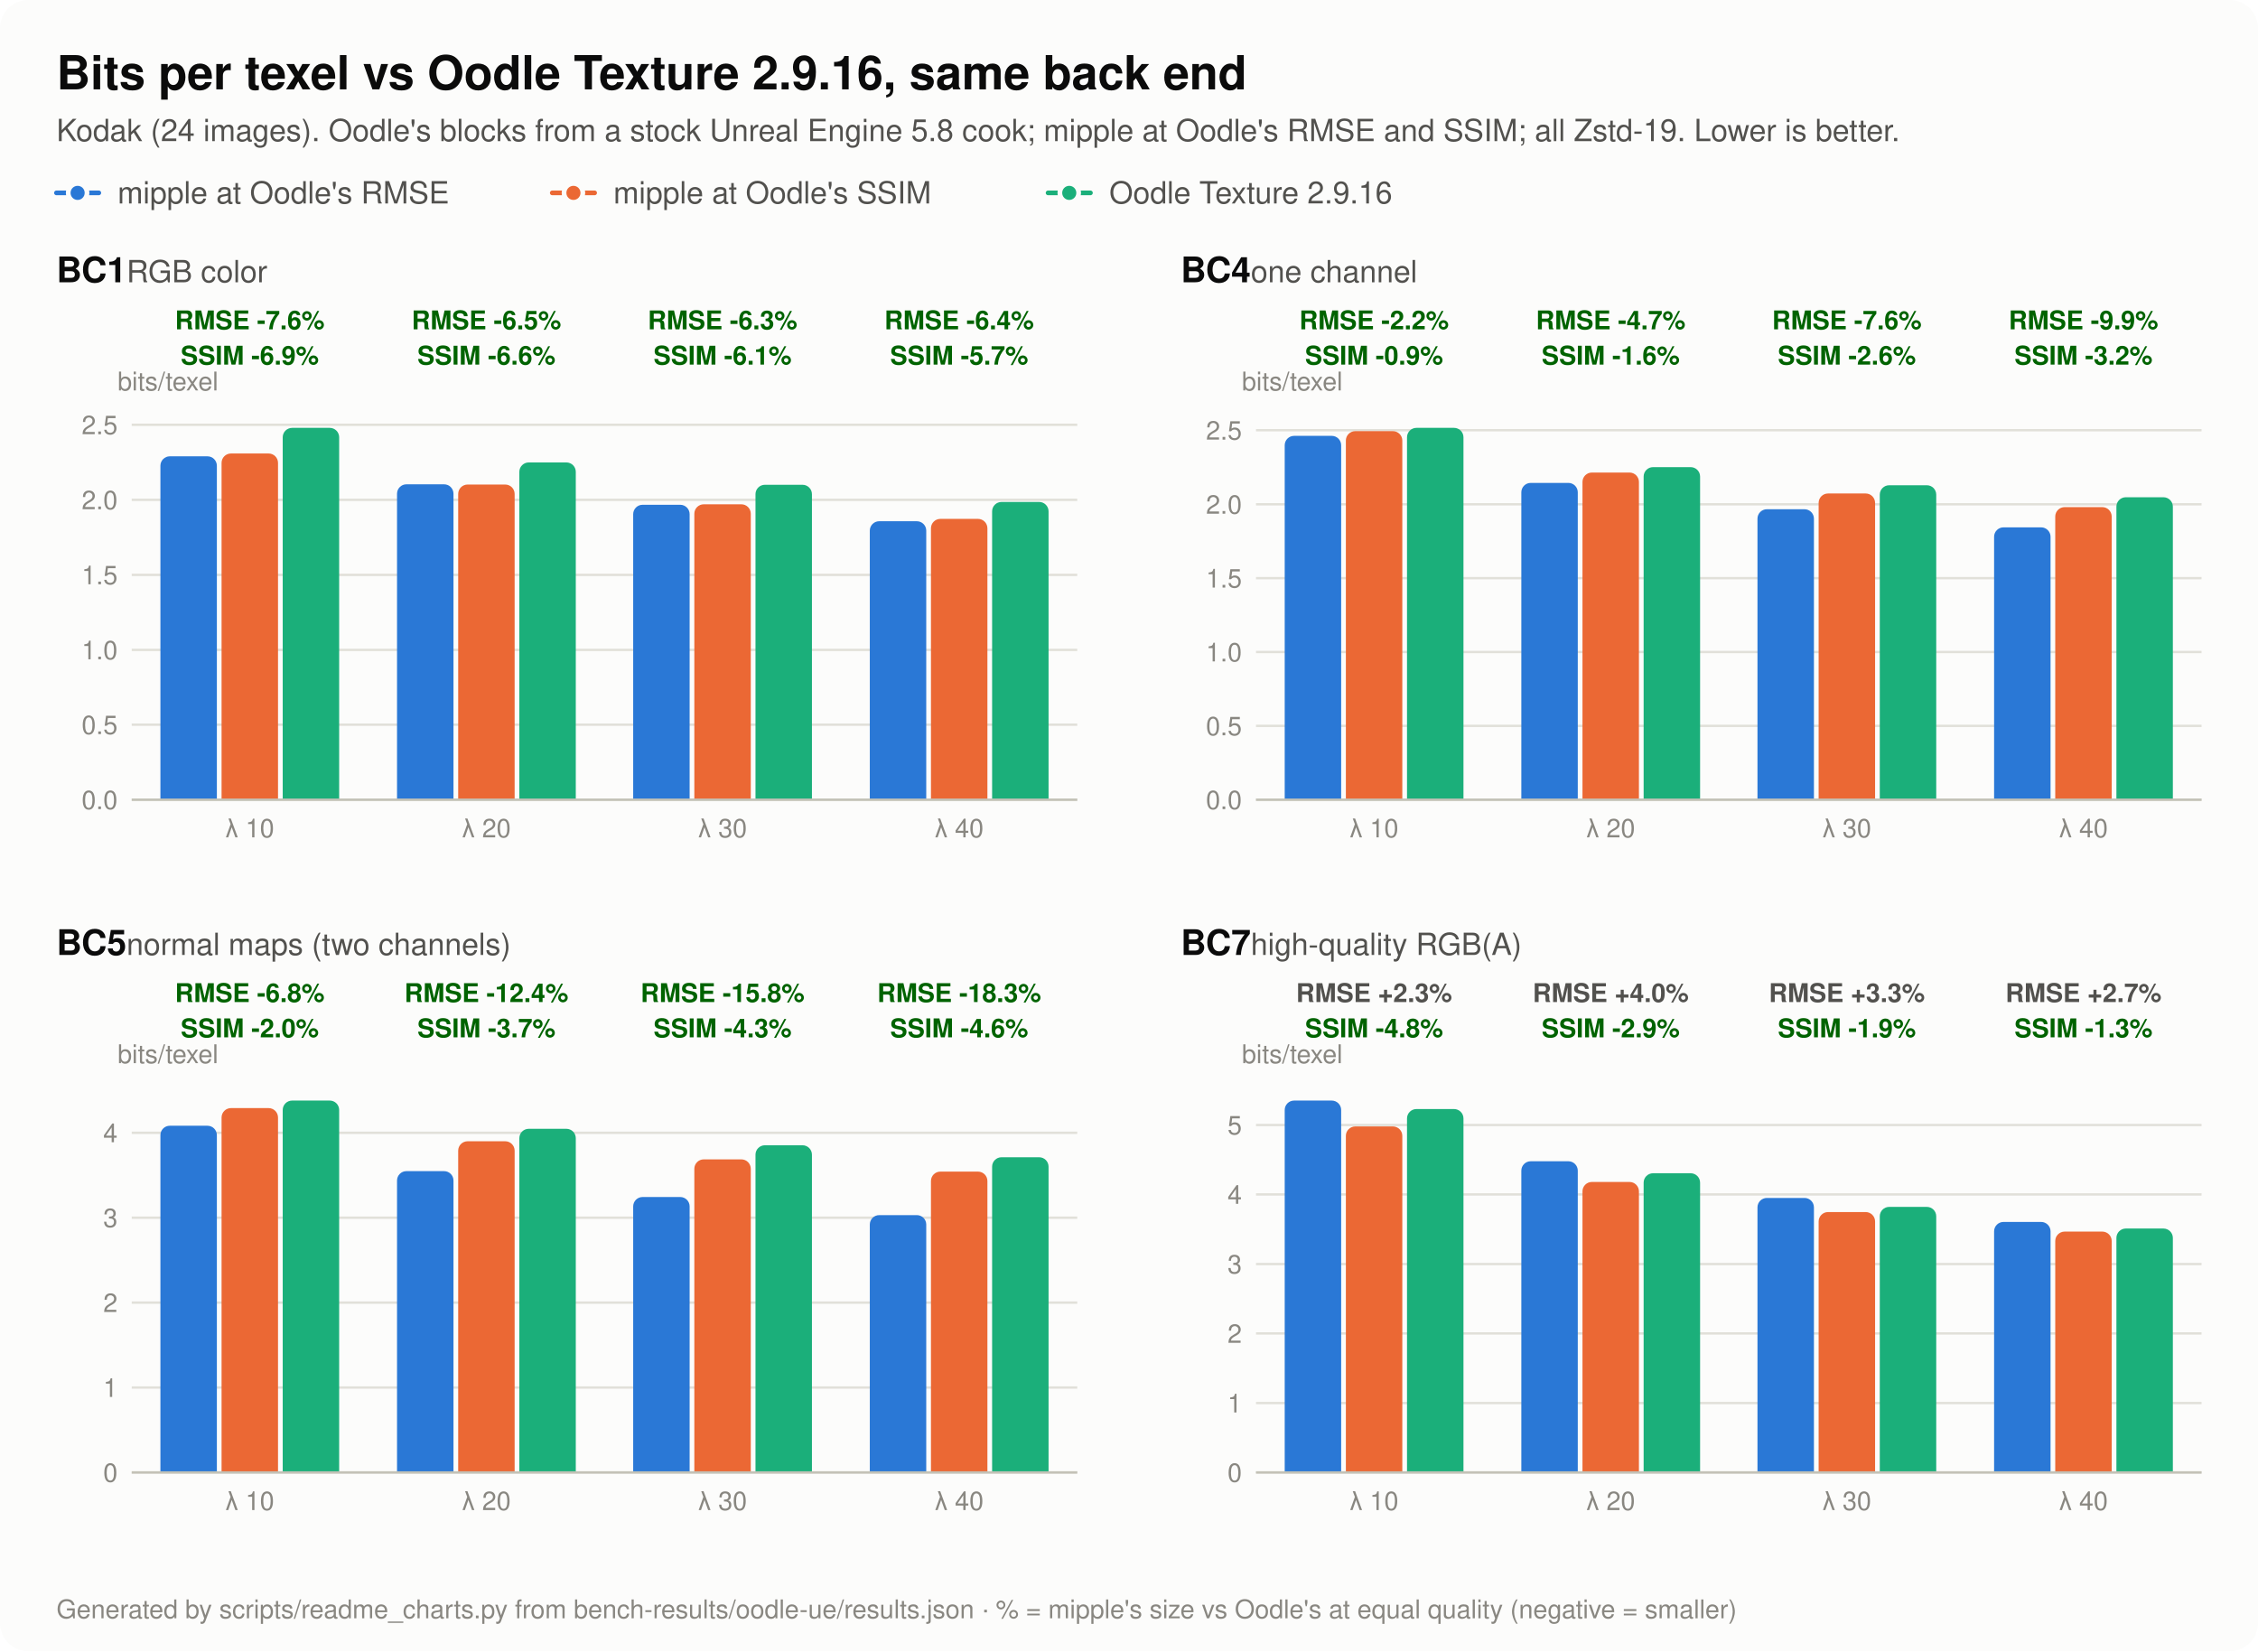
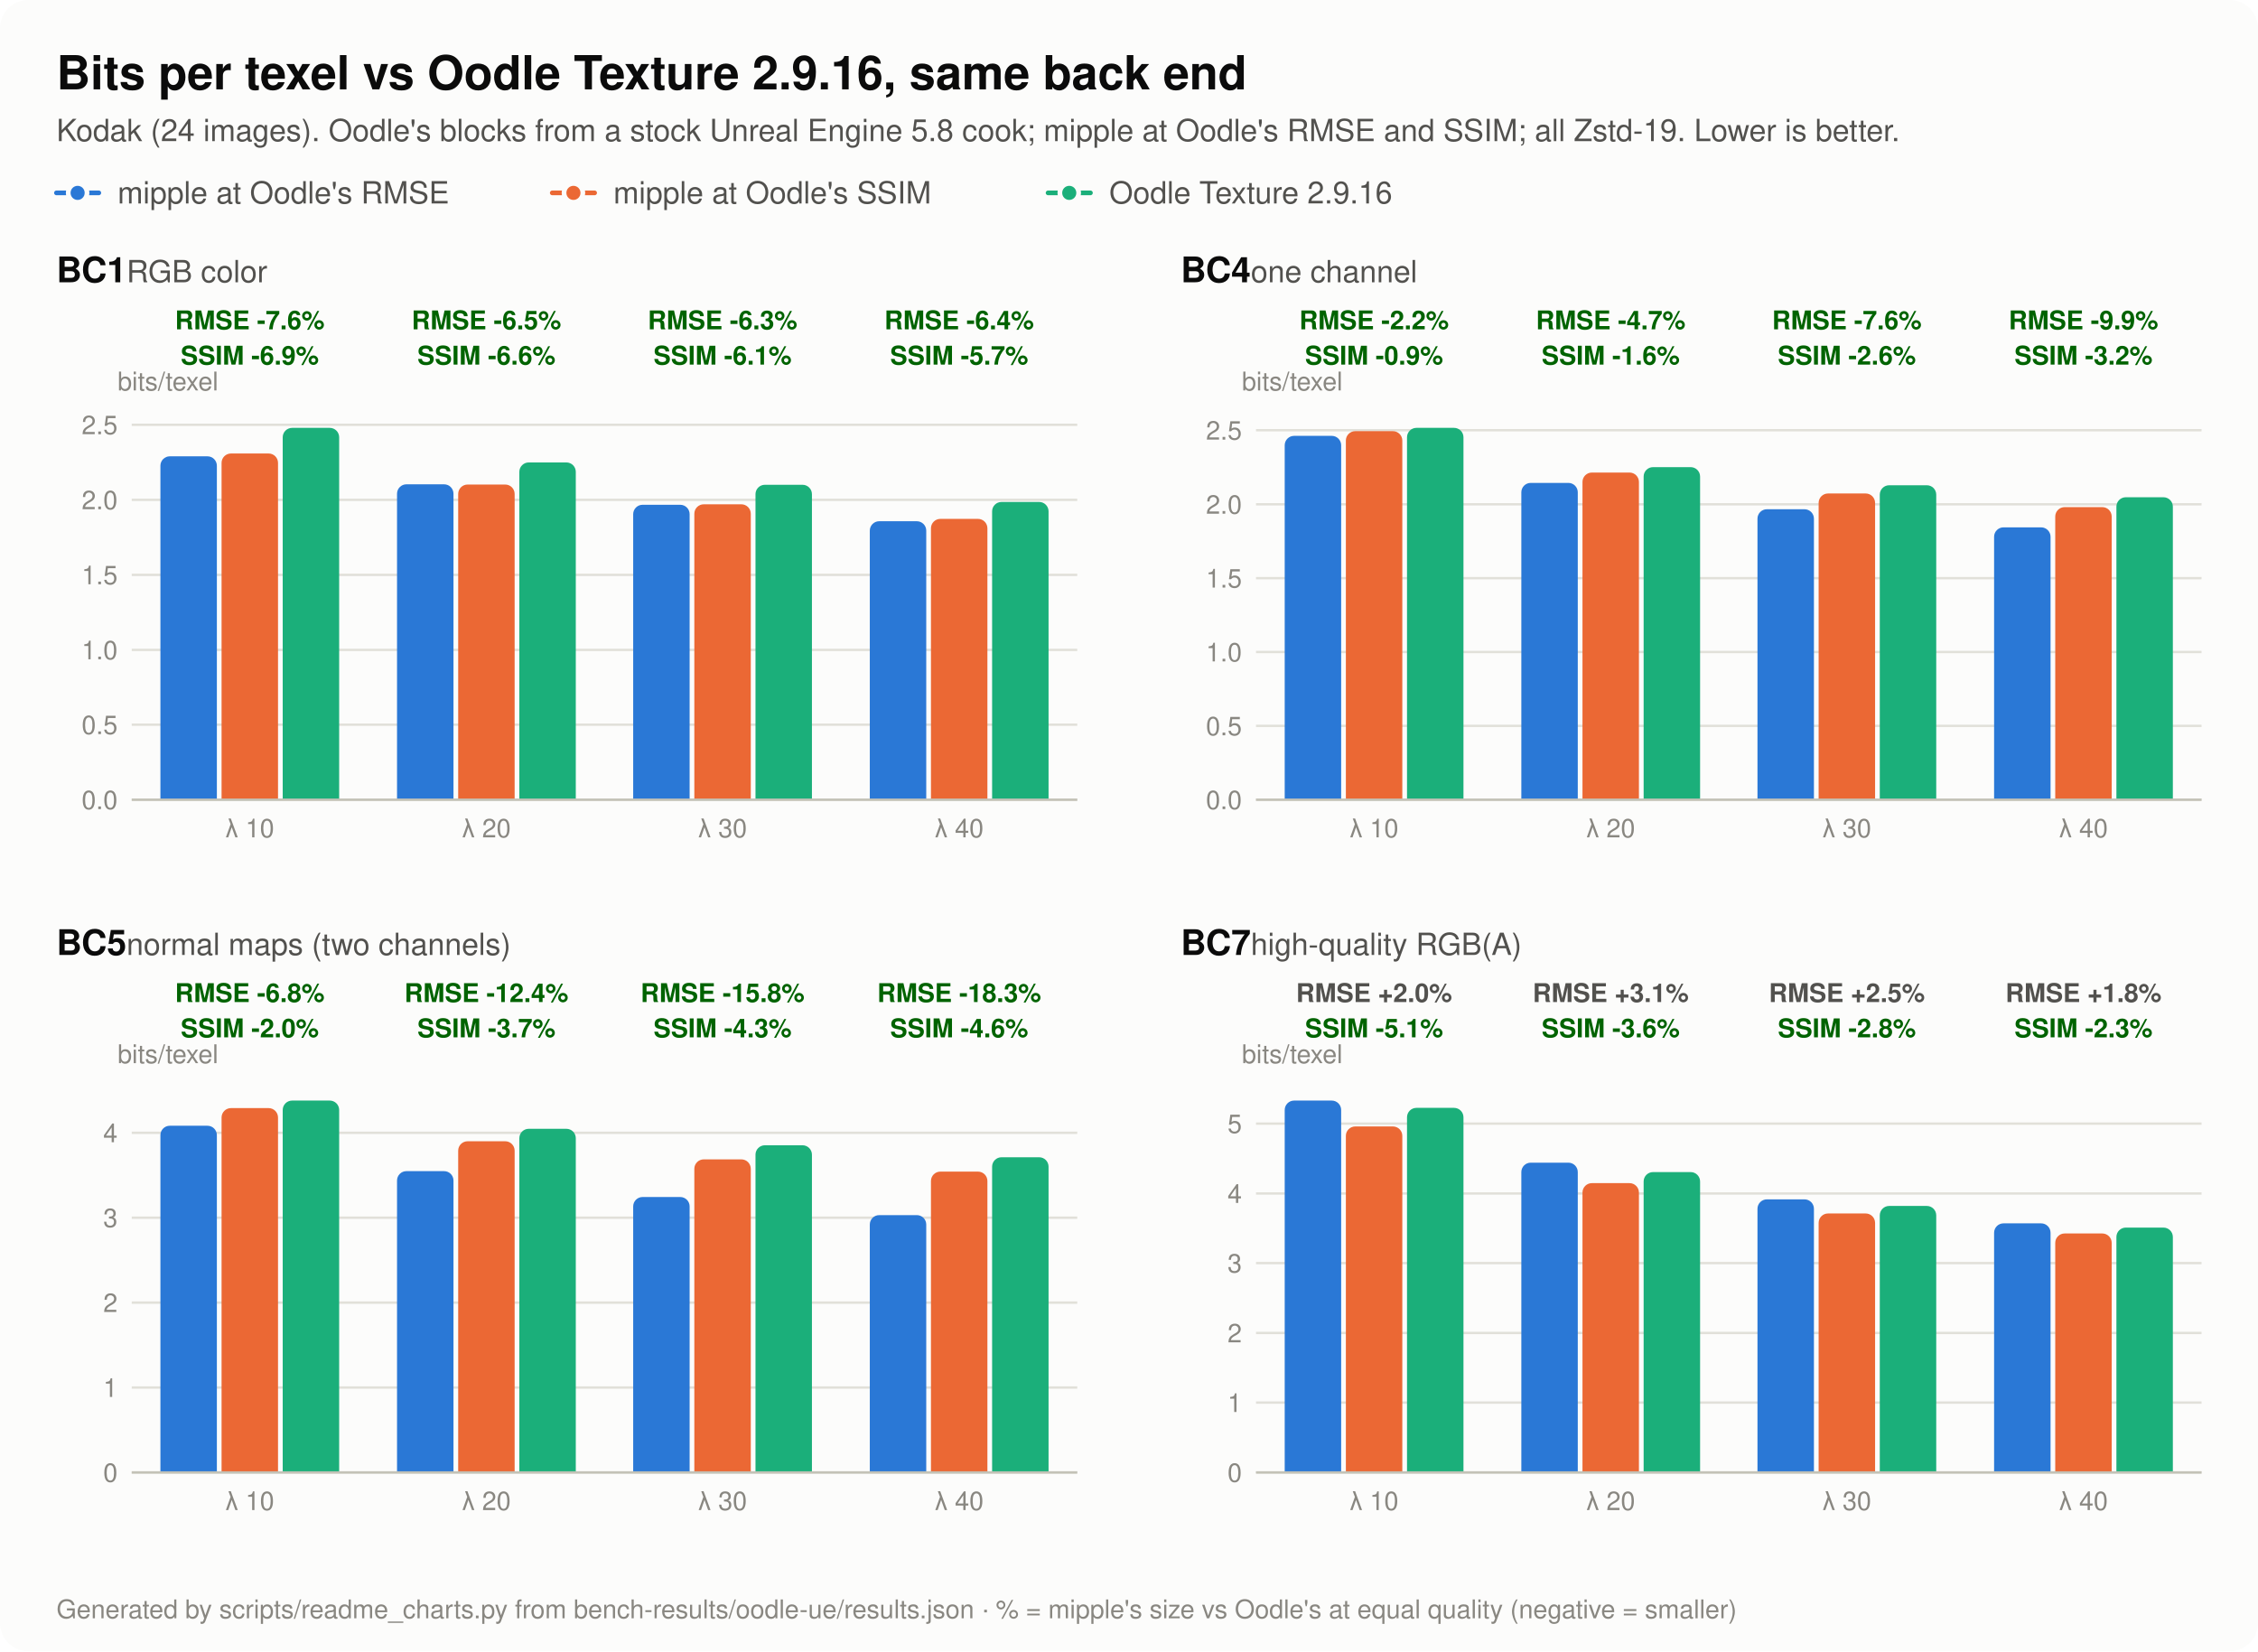
<svg xmlns="http://www.w3.org/2000/svg" width="960" height="702" viewBox="0 0 960 702" role="img" aria-labelledby="t d">
  <style>
  .bg { fill: #fcfcfb; } .ink { fill: #0b0b0b; } .ink2 { fill: #52514e; } .mute { fill: #898781; }
  .grid { stroke: #e1e0d9; } .axis { stroke: #c3c2b7; } .ring { stroke: #fcfcfb; }
  .s0 { stroke: #2a78d6; } .f0 { fill: #2a78d6; }
  .s1 { stroke: #eb6834; } .f1 { fill: #eb6834; }
  .s2 { stroke: #1baf7a; } .f2 { fill: #1baf7a; }
  .good { fill: #006300; } .wh { stroke: #52514e; }
  @media (prefers-color-scheme: dark) {
    .bg { fill: #1a1a19; } .ink { fill: #f0efec; } .ink2 { fill: #c3c2b7; }
    .grid { stroke: #2c2c2a; } .axis { stroke: #383835; } .ring { stroke: #1a1a19; }
    .s0 { stroke: #3987e5; } .f0 { fill: #3987e5; }
    .s1 { stroke: #d95926; } .f1 { fill: #d95926; }
    .s2 { stroke: #199e70; } .f2 { fill: #199e70; }
    .good { fill: #0ca30c; } .wh { stroke: #c3c2b7; }
  }
  text { font-family: system-ui, -apple-system, "Segoe UI", Helvetica, Arial, sans-serif; }
  .num { font-variant-numeric: tabular-nums; }
</style>
  <rect class="bg" width="960" height="702" rx="12" />
  <text class="ink" x="24" y="38" font-size="20" font-weight="600">Bits per texel vs Oodle Texture 2.9.16, same back end</text>
  <text class="ink2" x="24" y="60" font-size="13">Kodak (24 images). Oodle's blocks from a stock Unreal Engine 5.8 cook; mipple at Oodle's RMSE and SSIM; all Zstd-19. Lower is better.</text>
  <line class="s0" x1="24" y1="82" x2="42" y2="82" stroke-width="2" stroke-linecap="round" />
  <circle class="f0 ring" cx="33" cy="82" r="4" stroke-width="2" />
  <text class="ink2" x="50" y="86.5" font-size="13">mipple at Oodle's RMSE</text>
  <line class="s1" x1="234.8" y1="82" x2="252.8" y2="82" stroke-width="2" stroke-linecap="round" />
  <circle class="f1 ring" cx="243.8" cy="82" r="4" stroke-width="2" />
  <text class="ink2" x="260.8" y="86.5" font-size="13">mipple at Oodle's SSIM</text>
  <line class="s2" x1="445.6" y1="82" x2="463.6" y2="82" stroke-width="2" stroke-linecap="round" />
  <circle class="f2 ring" cx="454.6" cy="82" r="4" stroke-width="2" />
  <text class="ink2" x="471.6" y="86.5" font-size="13">Oodle Texture 2.9.16</text>
  <text class="ink" x="24" y="120" font-size="15" font-weight="600">BC1<tspan class="ink2" font-weight="400" font-size="13">  RGB color</tspan>
  </text>
  <line class="grid" x1="56" x2="458" y1="340.0" y2="340.0" stroke-width="1" />
  <text class="mute num" x="50" y="344.0" font-size="11" text-anchor="end">0.0</text>
  <line class="grid" x1="56" x2="458" y1="308.1" y2="308.1" stroke-width="1" />
  <text class="mute num" x="50" y="312.1" font-size="11" text-anchor="end">0.5</text>
  <line class="grid" x1="56" x2="458" y1="276.3" y2="276.3" stroke-width="1" />
  <text class="mute num" x="50" y="280.3" font-size="11" text-anchor="end">1.0</text>
  <line class="grid" x1="56" x2="458" y1="244.4" y2="244.4" stroke-width="1" />
  <text class="mute num" x="50" y="248.4" font-size="11" text-anchor="end">1.5</text>
  <line class="grid" x1="56" x2="458" y1="212.5" y2="212.5" stroke-width="1" />
  <text class="mute num" x="50" y="216.5" font-size="11" text-anchor="end">2.0</text>
  <line class="grid" x1="56" x2="458" y1="180.6" y2="180.6" stroke-width="1" />
  <text class="mute num" x="50" y="184.6" font-size="11" text-anchor="end">2.5</text>
  <text class="mute" x="50" y="166" font-size="11" text-anchor="start">bits/texel</text>
  <path class="f0" d="M68.2,340 V198.0 a4,4 0 0 1 4,-4 h16.0 a4,4 0 0 1 4,4 V340 z" />
  <path class="f1" d="M94.2,340 V196.8 a4,4 0 0 1 4,-4 h16.0 a4,4 0 0 1 4,4 V340 z" />
  <path class="f2" d="M120.2,340 V185.9 a4,4 0 0 1 4,-4 h16.0 a4,4 0 0 1 4,4 V340 z" />
  <text class="good num" x="106.2" y="140" font-size="11" font-weight="600" text-anchor="middle">RMSE -7.6%</text>
  <text class="good num" x="106.2" y="155" font-size="11" font-weight="600" text-anchor="middle">SSIM -6.9%</text>
  <text class="mute num" x="106.2" y="356" font-size="11" text-anchor="middle">λ 10</text>
  <path class="f0" d="M168.8,340 V209.9 a4,4 0 0 1 4,-4 h16.0 a4,4 0 0 1 4,4 V340 z" />
  <path class="f1" d="M194.8,340 V210.0 a4,4 0 0 1 4,-4 h16.0 a4,4 0 0 1 4,4 V340 z" />
  <path class="f2" d="M220.8,340 V200.6 a4,4 0 0 1 4,-4 h16.0 a4,4 0 0 1 4,4 V340 z" />
  <text class="good num" x="206.8" y="140" font-size="11" font-weight="600" text-anchor="middle">RMSE -6.5%</text>
  <text class="good num" x="206.8" y="155" font-size="11" font-weight="600" text-anchor="middle">SSIM -6.6%</text>
  <text class="mute num" x="206.8" y="356" font-size="11" text-anchor="middle">λ 20</text>
  <path class="f0" d="M269.2,340 V218.6 a4,4 0 0 1 4,-4 h16.0 a4,4 0 0 1 4,4 V340 z" />
  <path class="f1" d="M295.2,340 V218.4 a4,4 0 0 1 4,-4 h16.0 a4,4 0 0 1 4,4 V340 z" />
  <path class="f2" d="M321.2,340 V210.1 a4,4 0 0 1 4,-4 h16.0 a4,4 0 0 1 4,4 V340 z" />
  <text class="good num" x="307.2" y="140" font-size="11" font-weight="600" text-anchor="middle">RMSE -6.3%</text>
  <text class="good num" x="307.2" y="155" font-size="11" font-weight="600" text-anchor="middle">SSIM -6.1%</text>
  <text class="mute num" x="307.2" y="356" font-size="11" text-anchor="middle">λ 30</text>
  <path class="f0" d="M369.8,340 V225.6 a4,4 0 0 1 4,-4 h16.0 a4,4 0 0 1 4,4 V340 z" />
  <path class="f1" d="M395.8,340 V224.6 a4,4 0 0 1 4,-4 h16.0 a4,4 0 0 1 4,4 V340 z" />
  <path class="f2" d="M421.8,340 V217.4 a4,4 0 0 1 4,-4 h16.0 a4,4 0 0 1 4,4 V340 z" />
  <text class="good num" x="407.8" y="140" font-size="11" font-weight="600" text-anchor="middle">RMSE -6.4%</text>
  <text class="good num" x="407.8" y="155" font-size="11" font-weight="600" text-anchor="middle">SSIM -5.7%</text>
  <text class="mute num" x="407.8" y="356" font-size="11" text-anchor="middle">λ 40</text>
  <line class="axis" x1="56" x2="458" y1="340" y2="340" stroke-width="1" />
  <text class="ink" x="502" y="120" font-size="15" font-weight="600">BC4<tspan class="ink2" font-weight="400" font-size="13">  one channel</tspan>
  </text>
  <line class="grid" x1="534" x2="936" y1="340.0" y2="340.0" stroke-width="1" />
  <text class="mute num" x="528" y="344.0" font-size="11" text-anchor="end">0.0</text>
  <line class="grid" x1="534" x2="936" y1="308.6" y2="308.6" stroke-width="1" />
  <text class="mute num" x="528" y="312.6" font-size="11" text-anchor="end">0.5</text>
  <line class="grid" x1="534" x2="936" y1="277.2" y2="277.2" stroke-width="1" />
  <text class="mute num" x="528" y="281.2" font-size="11" text-anchor="end">1.0</text>
  <line class="grid" x1="534" x2="936" y1="245.8" y2="245.8" stroke-width="1" />
  <text class="mute num" x="528" y="249.8" font-size="11" text-anchor="end">1.5</text>
  <line class="grid" x1="534" x2="936" y1="214.4" y2="214.4" stroke-width="1" />
  <text class="mute num" x="528" y="218.4" font-size="11" text-anchor="end">2.0</text>
  <line class="grid" x1="534" x2="936" y1="182.9" y2="182.9" stroke-width="1" />
  <text class="mute num" x="528" y="186.9" font-size="11" text-anchor="end">2.5</text>
  <text class="mute" x="528" y="166" font-size="11" text-anchor="start">bits/texel</text>
  <path class="f0" d="M546.2,340 V189.3 a4,4 0 0 1 4,-4 h16.0 a4,4 0 0 1 4,4 V340 z" />
  <path class="f1" d="M572.2,340 V187.3 a4,4 0 0 1 4,-4 h16.0 a4,4 0 0 1 4,4 V340 z" />
  <path class="f2" d="M598.2,340 V185.9 a4,4 0 0 1 4,-4 h16.0 a4,4 0 0 1 4,4 V340 z" />
  <text class="good num" x="584.2" y="140" font-size="11" font-weight="600" text-anchor="middle">RMSE -2.2%</text>
  <text class="good num" x="584.2" y="155" font-size="11" font-weight="600" text-anchor="middle">SSIM -0.9%</text>
  <text class="mute num" x="584.2" y="356" font-size="11" text-anchor="middle">λ 10</text>
  <path class="f0" d="M646.8,340 V209.3 a4,4 0 0 1 4,-4 h16.0 a4,4 0 0 1 4,4 V340 z" />
  <path class="f1" d="M672.8,340 V204.9 a4,4 0 0 1 4,-4 h16.0 a4,4 0 0 1 4,4 V340 z" />
  <path class="f2" d="M698.8,340 V202.6 a4,4 0 0 1 4,-4 h16.0 a4,4 0 0 1 4,4 V340 z" />
  <text class="good num" x="684.8" y="140" font-size="11" font-weight="600" text-anchor="middle">RMSE -4.7%</text>
  <text class="good num" x="684.8" y="155" font-size="11" font-weight="600" text-anchor="middle">SSIM -1.6%</text>
  <text class="mute num" x="684.8" y="356" font-size="11" text-anchor="middle">λ 20</text>
  <path class="f0" d="M747.2,340 V220.5 a4,4 0 0 1 4,-4 h16.0 a4,4 0 0 1 4,4 V340 z" />
  <path class="f1" d="M773.2,340 V213.8 a4,4 0 0 1 4,-4 h16.0 a4,4 0 0 1 4,4 V340 z" />
  <path class="f2" d="M799.2,340 V210.3 a4,4 0 0 1 4,-4 h16.0 a4,4 0 0 1 4,4 V340 z" />
  <text class="good num" x="785.2" y="140" font-size="11" font-weight="600" text-anchor="middle">RMSE -7.6%</text>
  <text class="good num" x="785.2" y="155" font-size="11" font-weight="600" text-anchor="middle">SSIM -2.6%</text>
  <text class="mute num" x="785.2" y="356" font-size="11" text-anchor="middle">λ 30</text>
  <path class="f0" d="M847.8,340 V228.2 a4,4 0 0 1 4,-4 h16.0 a4,4 0 0 1 4,4 V340 z" />
  <path class="f1" d="M873.8,340 V219.6 a4,4 0 0 1 4,-4 h16.0 a4,4 0 0 1 4,4 V340 z" />
  <path class="f2" d="M899.8,340 V215.4 a4,4 0 0 1 4,-4 h16.0 a4,4 0 0 1 4,4 V340 z" />
  <text class="good num" x="885.8" y="140" font-size="11" font-weight="600" text-anchor="middle">RMSE -9.9%</text>
  <text class="good num" x="885.8" y="155" font-size="11" font-weight="600" text-anchor="middle">SSIM -3.2%</text>
  <text class="mute num" x="885.8" y="356" font-size="11" text-anchor="middle">λ 40</text>
  <line class="axis" x1="534" x2="936" y1="340" y2="340" stroke-width="1" />
  <text class="ink" x="24" y="406" font-size="15" font-weight="600">BC5<tspan class="ink2" font-weight="400" font-size="13">  normal maps (two channels)</tspan>
  </text>
  <line class="grid" x1="56" x2="458" y1="626.0" y2="626.0" stroke-width="1" />
  <text class="mute num" x="50" y="630.0" font-size="11" text-anchor="end">0</text>
  <line class="grid" x1="56" x2="458" y1="589.9" y2="589.9" stroke-width="1" />
  <text class="mute num" x="50" y="593.9" font-size="11" text-anchor="end">1</text>
  <line class="grid" x1="56" x2="458" y1="553.8" y2="553.8" stroke-width="1" />
  <text class="mute num" x="50" y="557.8" font-size="11" text-anchor="end">2</text>
  <line class="grid" x1="56" x2="458" y1="517.7" y2="517.7" stroke-width="1" />
  <text class="mute num" x="50" y="521.7" font-size="11" text-anchor="end">3</text>
  <line class="grid" x1="56" x2="458" y1="481.6" y2="481.6" stroke-width="1" />
  <text class="mute num" x="50" y="485.6" font-size="11" text-anchor="end">4</text>
  <text class="mute" x="50" y="452" font-size="11" text-anchor="start">bits/texel</text>
  <path class="f0" d="M68.2,626 V482.6 a4,4 0 0 1 4,-4 h16.0 a4,4 0 0 1 4,4 V626 z" />
  <path class="f1" d="M94.2,626 V475.1 a4,4 0 0 1 4,-4 h16.0 a4,4 0 0 1 4,4 V626 z" />
  <path class="f2" d="M120.2,626 V471.9 a4,4 0 0 1 4,-4 h16.0 a4,4 0 0 1 4,4 V626 z" />
  <text class="good num" x="106.2" y="426" font-size="11" font-weight="600" text-anchor="middle">RMSE -6.8%</text>
  <text class="good num" x="106.2" y="441" font-size="11" font-weight="600" text-anchor="middle">SSIM -2.0%</text>
  <text class="mute num" x="106.2" y="642" font-size="11" text-anchor="middle">λ 10</text>
  <path class="f0" d="M168.8,626 V501.9 a4,4 0 0 1 4,-4 h16.0 a4,4 0 0 1 4,4 V626 z" />
  <path class="f1" d="M194.8,626 V489.2 a4,4 0 0 1 4,-4 h16.0 a4,4 0 0 1 4,4 V626 z" />
  <path class="f2" d="M220.8,626 V483.9 a4,4 0 0 1 4,-4 h16.0 a4,4 0 0 1 4,4 V626 z" />
  <text class="good num" x="206.8" y="426" font-size="11" font-weight="600" text-anchor="middle">RMSE -12.4%</text>
  <text class="good num" x="206.8" y="441" font-size="11" font-weight="600" text-anchor="middle">SSIM -3.7%</text>
  <text class="mute num" x="206.8" y="642" font-size="11" text-anchor="middle">λ 20</text>
  <path class="f0" d="M269.2,626 V512.9 a4,4 0 0 1 4,-4 h16.0 a4,4 0 0 1 4,4 V626 z" />
  <path class="f1" d="M295.2,626 V496.9 a4,4 0 0 1 4,-4 h16.0 a4,4 0 0 1 4,4 V626 z" />
  <path class="f2" d="M321.2,626 V490.9 a4,4 0 0 1 4,-4 h16.0 a4,4 0 0 1 4,4 V626 z" />
  <text class="good num" x="307.2" y="426" font-size="11" font-weight="600" text-anchor="middle">RMSE -15.8%</text>
  <text class="good num" x="307.2" y="441" font-size="11" font-weight="600" text-anchor="middle">SSIM -4.3%</text>
  <text class="mute num" x="307.2" y="642" font-size="11" text-anchor="middle">λ 30</text>
  <path class="f0" d="M369.8,626 V520.6 a4,4 0 0 1 4,-4 h16.0 a4,4 0 0 1 4,4 V626 z" />
  <path class="f1" d="M395.8,626 V502.1 a4,4 0 0 1 4,-4 h16.0 a4,4 0 0 1 4,4 V626 z" />
  <path class="f2" d="M421.8,626 V496.0 a4,4 0 0 1 4,-4 h16.0 a4,4 0 0 1 4,4 V626 z" />
  <text class="good num" x="407.8" y="426" font-size="11" font-weight="600" text-anchor="middle">RMSE -18.3%</text>
  <text class="good num" x="407.8" y="441" font-size="11" font-weight="600" text-anchor="middle">SSIM -4.6%</text>
  <text class="mute num" x="407.8" y="642" font-size="11" text-anchor="middle">λ 40</text>
  <line class="axis" x1="56" x2="458" y1="626" y2="626" stroke-width="1" />
  <text class="ink" x="502" y="406" font-size="15" font-weight="600">BC7<tspan class="ink2" font-weight="400" font-size="13">  high-quality RGB(A)</tspan>
  </text>
  <line class="grid" x1="534" x2="936" y1="626.0" y2="626.0" stroke-width="1" />
  <text class="mute num" x="528" y="630.0" font-size="11" text-anchor="end">0</text>
-   <line class="grid" x1="534" x2="936" y1="596.5" y2="596.5" stroke-width="1" />
-   <text class="mute num" x="528" y="600.5" font-size="11" text-anchor="end">1</text>
-   <line class="grid" x1="534" x2="936" y1="566.9" y2="566.9" stroke-width="1" />
-   <text class="mute num" x="528" y="570.9" font-size="11" text-anchor="end">2</text>
-   <line class="grid" x1="534" x2="936" y1="537.4" y2="537.4" stroke-width="1" />
-   <text class="mute num" x="528" y="541.4" font-size="11" text-anchor="end">3</text>
-   <line class="grid" x1="534" x2="936" y1="507.8" y2="507.8" stroke-width="1" />
-   <text class="mute num" x="528" y="511.8" font-size="11" text-anchor="end">4</text>
-   <line class="grid" x1="534" x2="936" y1="478.3" y2="478.3" stroke-width="1" />
-   <text class="mute num" x="528" y="482.3" font-size="11" text-anchor="end">5</text>
+   <line class="grid" x1="534" x2="936" y1="596.3" y2="596.3" stroke-width="1" />
+   <text class="mute num" x="528" y="600.3" font-size="11" text-anchor="end">1</text>
+   <line class="grid" x1="534" x2="936" y1="566.7" y2="566.7" stroke-width="1" />
+   <text class="mute num" x="528" y="570.7" font-size="11" text-anchor="end">2</text>
+   <line class="grid" x1="534" x2="936" y1="537.0" y2="537.0" stroke-width="1" />
+   <text class="mute num" x="528" y="541.0" font-size="11" text-anchor="end">3</text>
+   <line class="grid" x1="534" x2="936" y1="507.4" y2="507.4" stroke-width="1" />
+   <text class="mute num" x="528" y="511.4" font-size="11" text-anchor="end">4</text>
+   <line class="grid" x1="534" x2="936" y1="477.7" y2="477.7" stroke-width="1" />
+   <text class="mute num" x="528" y="481.7" font-size="11" text-anchor="end">5</text>
  <text class="mute" x="528" y="452" font-size="11" text-anchor="start">bits/texel</text>
  <path class="f0" d="M546.2,626 V471.9 a4,4 0 0 1 4,-4 h16.0 a4,4 0 0 1 4,4 V626 z" />
  <path class="f1" d="M572.2,626 V482.9 a4,4 0 0 1 4,-4 h16.0 a4,4 0 0 1 4,4 V626 z" />
-   <path class="f2" d="M598.2,626 V475.5 a4,4 0 0 1 4,-4 h16.0 a4,4 0 0 1 4,4 V626 z" />
-   <text class="ink2 num" x="584.2" y="426" font-size="11" font-weight="600" text-anchor="middle">RMSE +2.3%</text>
-   <text class="good num" x="584.2" y="441" font-size="11" font-weight="600" text-anchor="middle">SSIM -4.8%</text>
+   <path class="f2" d="M598.2,626 V475.0 a4,4 0 0 1 4,-4 h16.0 a4,4 0 0 1 4,4 V626 z" />
+   <text class="ink2 num" x="584.2" y="426" font-size="11" font-weight="600" text-anchor="middle">RMSE +2.0%</text>
+   <text class="good num" x="584.2" y="441" font-size="11" font-weight="600" text-anchor="middle">SSIM -5.1%</text>
  <text class="mute num" x="584.2" y="642" font-size="11" text-anchor="middle">λ 10</text>
-   <path class="f0" d="M646.8,626 V497.7 a4,4 0 0 1 4,-4 h16.0 a4,4 0 0 1 4,4 V626 z" />
-   <path class="f1" d="M672.8,626 V506.5 a4,4 0 0 1 4,-4 h16.0 a4,4 0 0 1 4,4 V626 z" />
-   <path class="f2" d="M698.8,626 V502.8 a4,4 0 0 1 4,-4 h16.0 a4,4 0 0 1 4,4 V626 z" />
-   <text class="ink2 num" x="684.8" y="426" font-size="11" font-weight="600" text-anchor="middle">RMSE +4.0%</text>
-   <text class="good num" x="684.8" y="441" font-size="11" font-weight="600" text-anchor="middle">SSIM -2.9%</text>
+   <path class="f0" d="M646.8,626 V498.3 a4,4 0 0 1 4,-4 h16.0 a4,4 0 0 1 4,4 V626 z" />
+   <path class="f1" d="M672.8,626 V507.0 a4,4 0 0 1 4,-4 h16.0 a4,4 0 0 1 4,4 V626 z" />
+   <path class="f2" d="M698.8,626 V502.3 a4,4 0 0 1 4,-4 h16.0 a4,4 0 0 1 4,4 V626 z" />
+   <text class="ink2 num" x="684.8" y="426" font-size="11" font-weight="600" text-anchor="middle">RMSE +3.1%</text>
+   <text class="good num" x="684.8" y="441" font-size="11" font-weight="600" text-anchor="middle">SSIM -3.6%</text>
  <text class="mute num" x="684.8" y="642" font-size="11" text-anchor="middle">λ 20</text>
-   <path class="f0" d="M747.2,626 V513.3 a4,4 0 0 1 4,-4 h16.0 a4,4 0 0 1 4,4 V626 z" />
-   <path class="f1" d="M773.2,626 V519.3 a4,4 0 0 1 4,-4 h16.0 a4,4 0 0 1 4,4 V626 z" />
-   <path class="f2" d="M799.2,626 V517.1 a4,4 0 0 1 4,-4 h16.0 a4,4 0 0 1 4,4 V626 z" />
-   <text class="ink2 num" x="785.2" y="426" font-size="11" font-weight="600" text-anchor="middle">RMSE +3.3%</text>
-   <text class="good num" x="785.2" y="441" font-size="11" font-weight="600" text-anchor="middle">SSIM -1.9%</text>
+   <path class="f0" d="M747.2,626 V513.9 a4,4 0 0 1 4,-4 h16.0 a4,4 0 0 1 4,4 V626 z" />
+   <path class="f1" d="M773.2,626 V519.9 a4,4 0 0 1 4,-4 h16.0 a4,4 0 0 1 4,4 V626 z" />
+   <path class="f2" d="M799.2,626 V516.7 a4,4 0 0 1 4,-4 h16.0 a4,4 0 0 1 4,4 V626 z" />
+   <text class="ink2 num" x="785.2" y="426" font-size="11" font-weight="600" text-anchor="middle">RMSE +2.5%</text>
+   <text class="good num" x="785.2" y="441" font-size="11" font-weight="600" text-anchor="middle">SSIM -2.8%</text>
  <text class="mute num" x="785.2" y="642" font-size="11" text-anchor="middle">λ 30</text>
-   <path class="f0" d="M847.8,626 V523.5 a4,4 0 0 1 4,-4 h16.0 a4,4 0 0 1 4,4 V626 z" />
-   <path class="f1" d="M873.8,626 V527.6 a4,4 0 0 1 4,-4 h16.0 a4,4 0 0 1 4,4 V626 z" />
-   <path class="f2" d="M899.8,626 V526.3 a4,4 0 0 1 4,-4 h16.0 a4,4 0 0 1 4,4 V626 z" />
-   <text class="ink2 num" x="885.8" y="426" font-size="11" font-weight="600" text-anchor="middle">RMSE +2.7%</text>
-   <text class="good num" x="885.8" y="441" font-size="11" font-weight="600" text-anchor="middle">SSIM -1.3%</text>
+   <path class="f0" d="M847.8,626 V524.1 a4,4 0 0 1 4,-4 h16.0 a4,4 0 0 1 4,4 V626 z" />
+   <path class="f1" d="M873.8,626 V528.4 a4,4 0 0 1 4,-4 h16.0 a4,4 0 0 1 4,4 V626 z" />
+   <path class="f2" d="M899.8,626 V525.9 a4,4 0 0 1 4,-4 h16.0 a4,4 0 0 1 4,4 V626 z" />
+   <text class="ink2 num" x="885.8" y="426" font-size="11" font-weight="600" text-anchor="middle">RMSE +1.8%</text>
+   <text class="good num" x="885.8" y="441" font-size="11" font-weight="600" text-anchor="middle">SSIM -2.3%</text>
  <text class="mute num" x="885.8" y="642" font-size="11" text-anchor="middle">λ 40</text>
  <line class="axis" x1="534" x2="936" y1="626" y2="626" stroke-width="1" />
  <text class="mute" x="24" y="688" font-size="11">Generated by scripts/readme_charts.py from bench-results/oodle-ue/results.json · % = mipple's size vs Oodle's at equal quality (negative = smaller)</text>
</svg>
